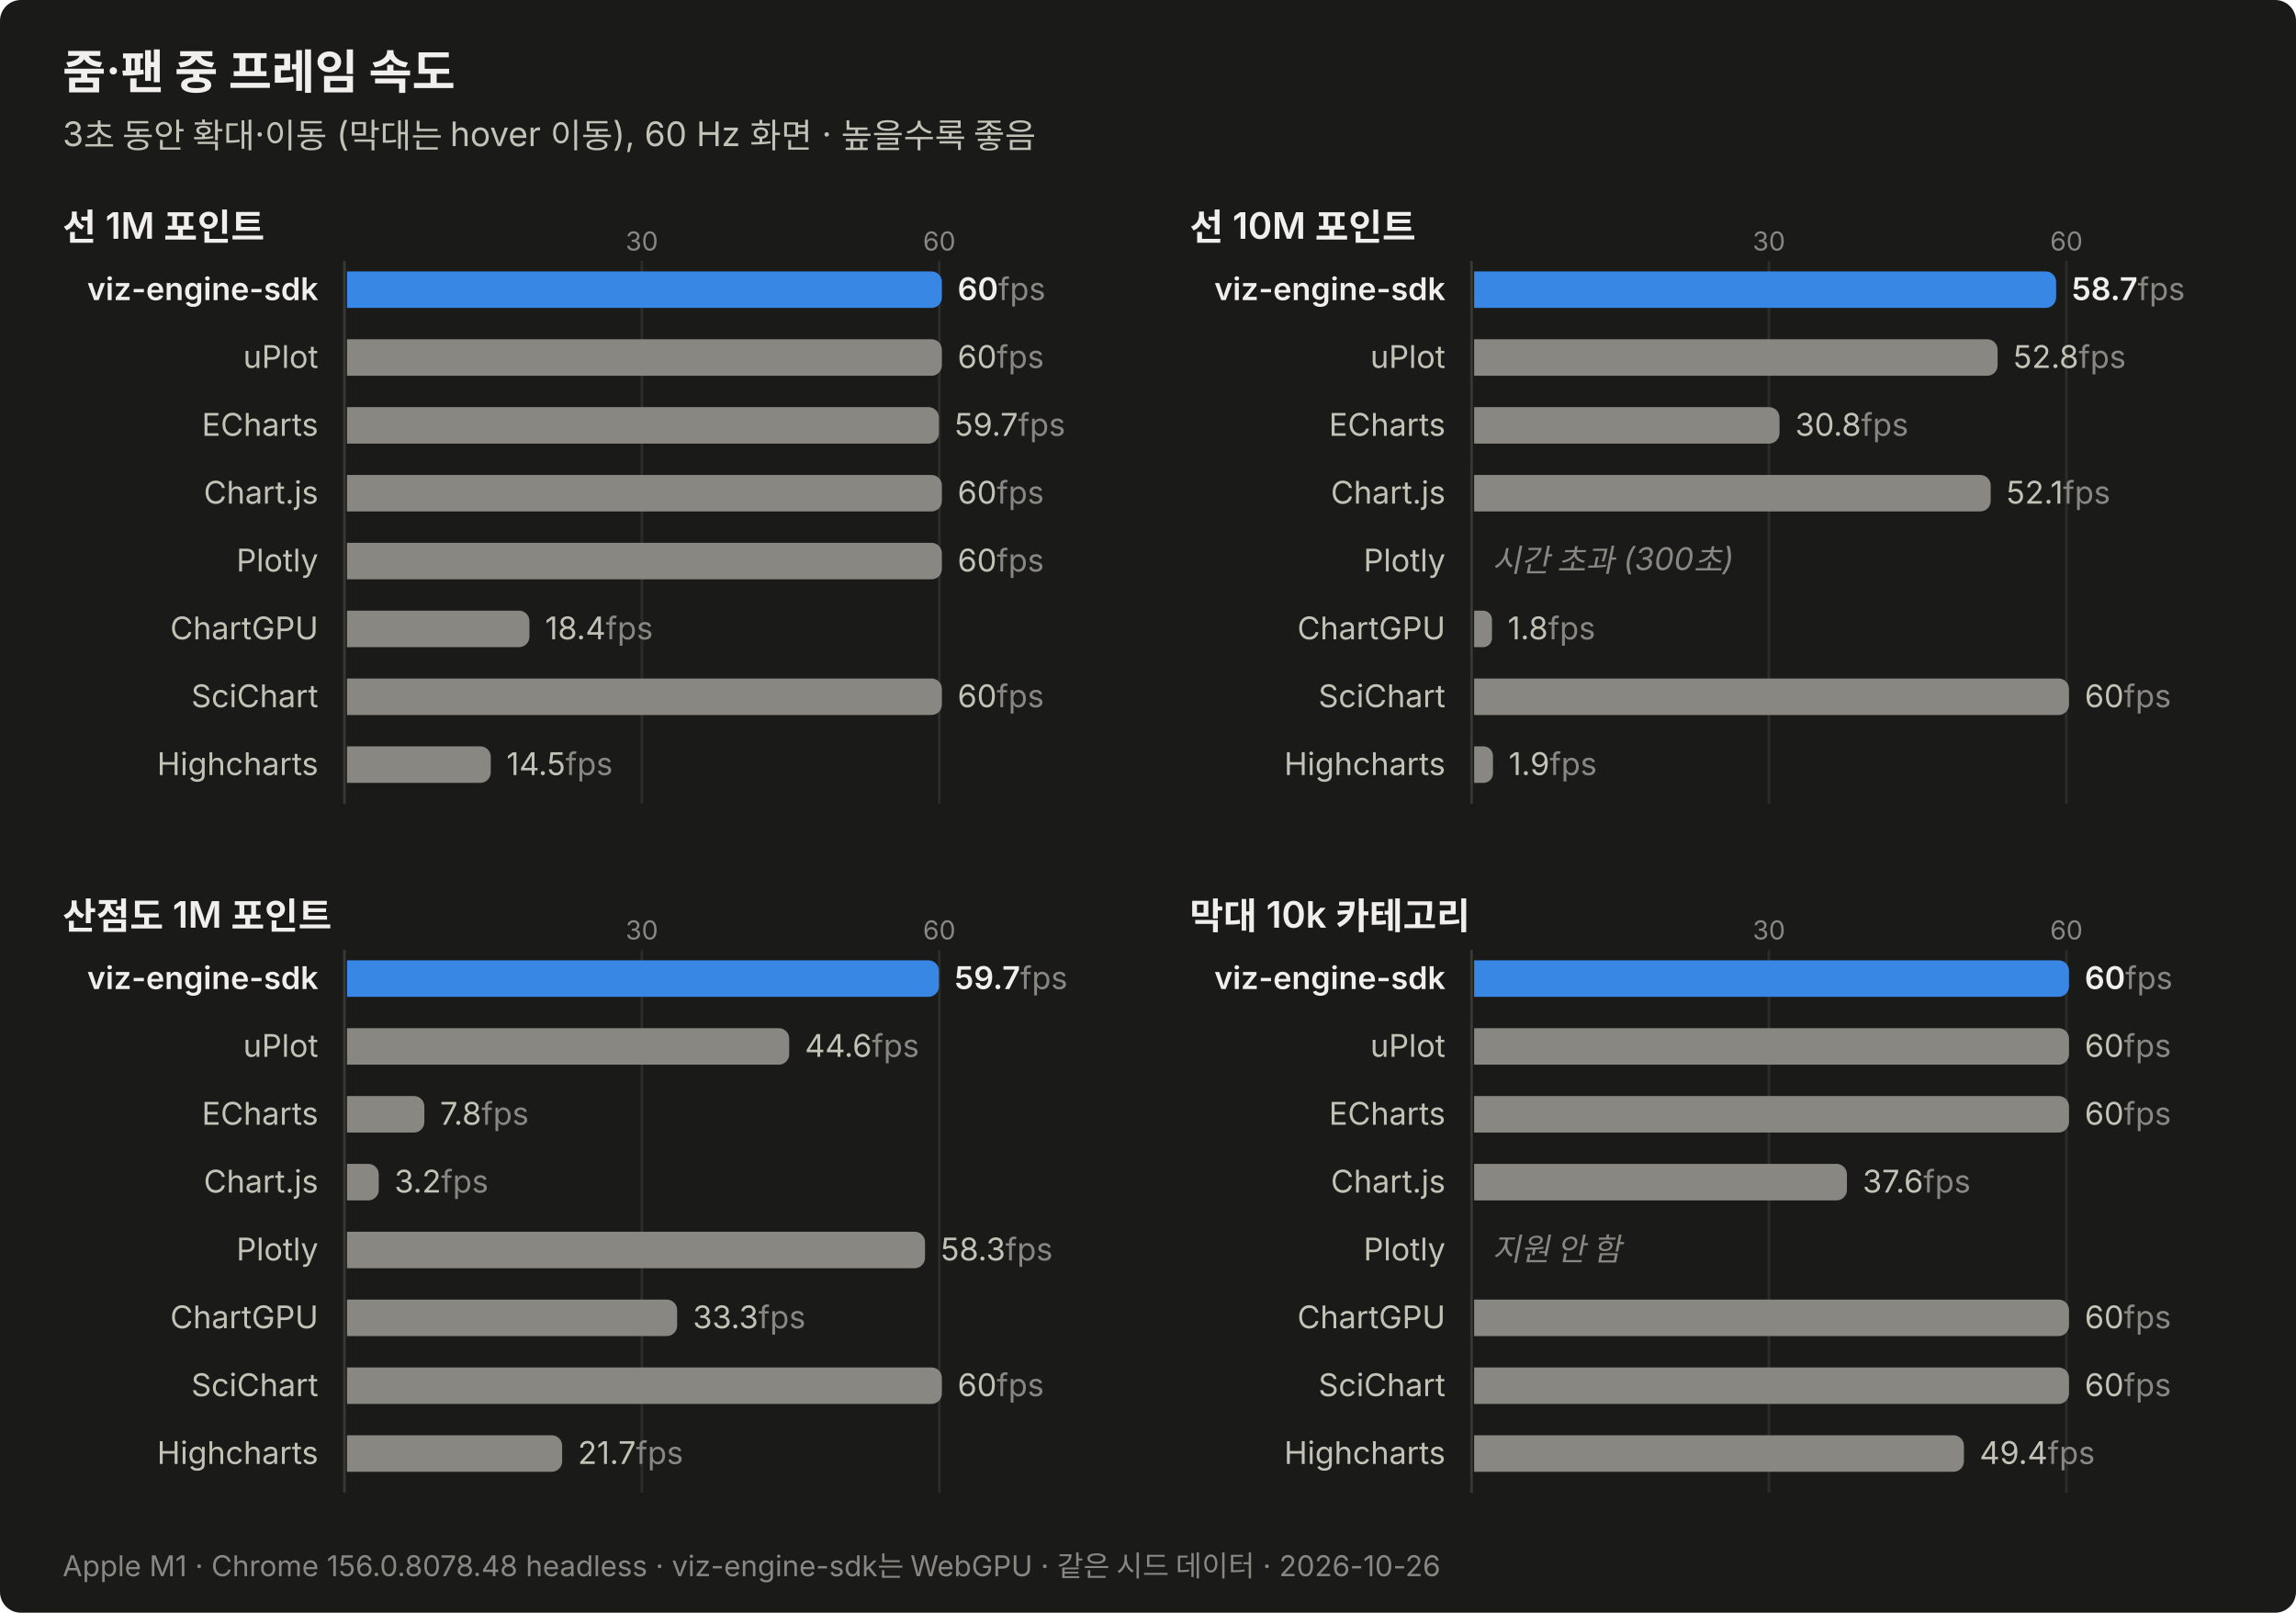
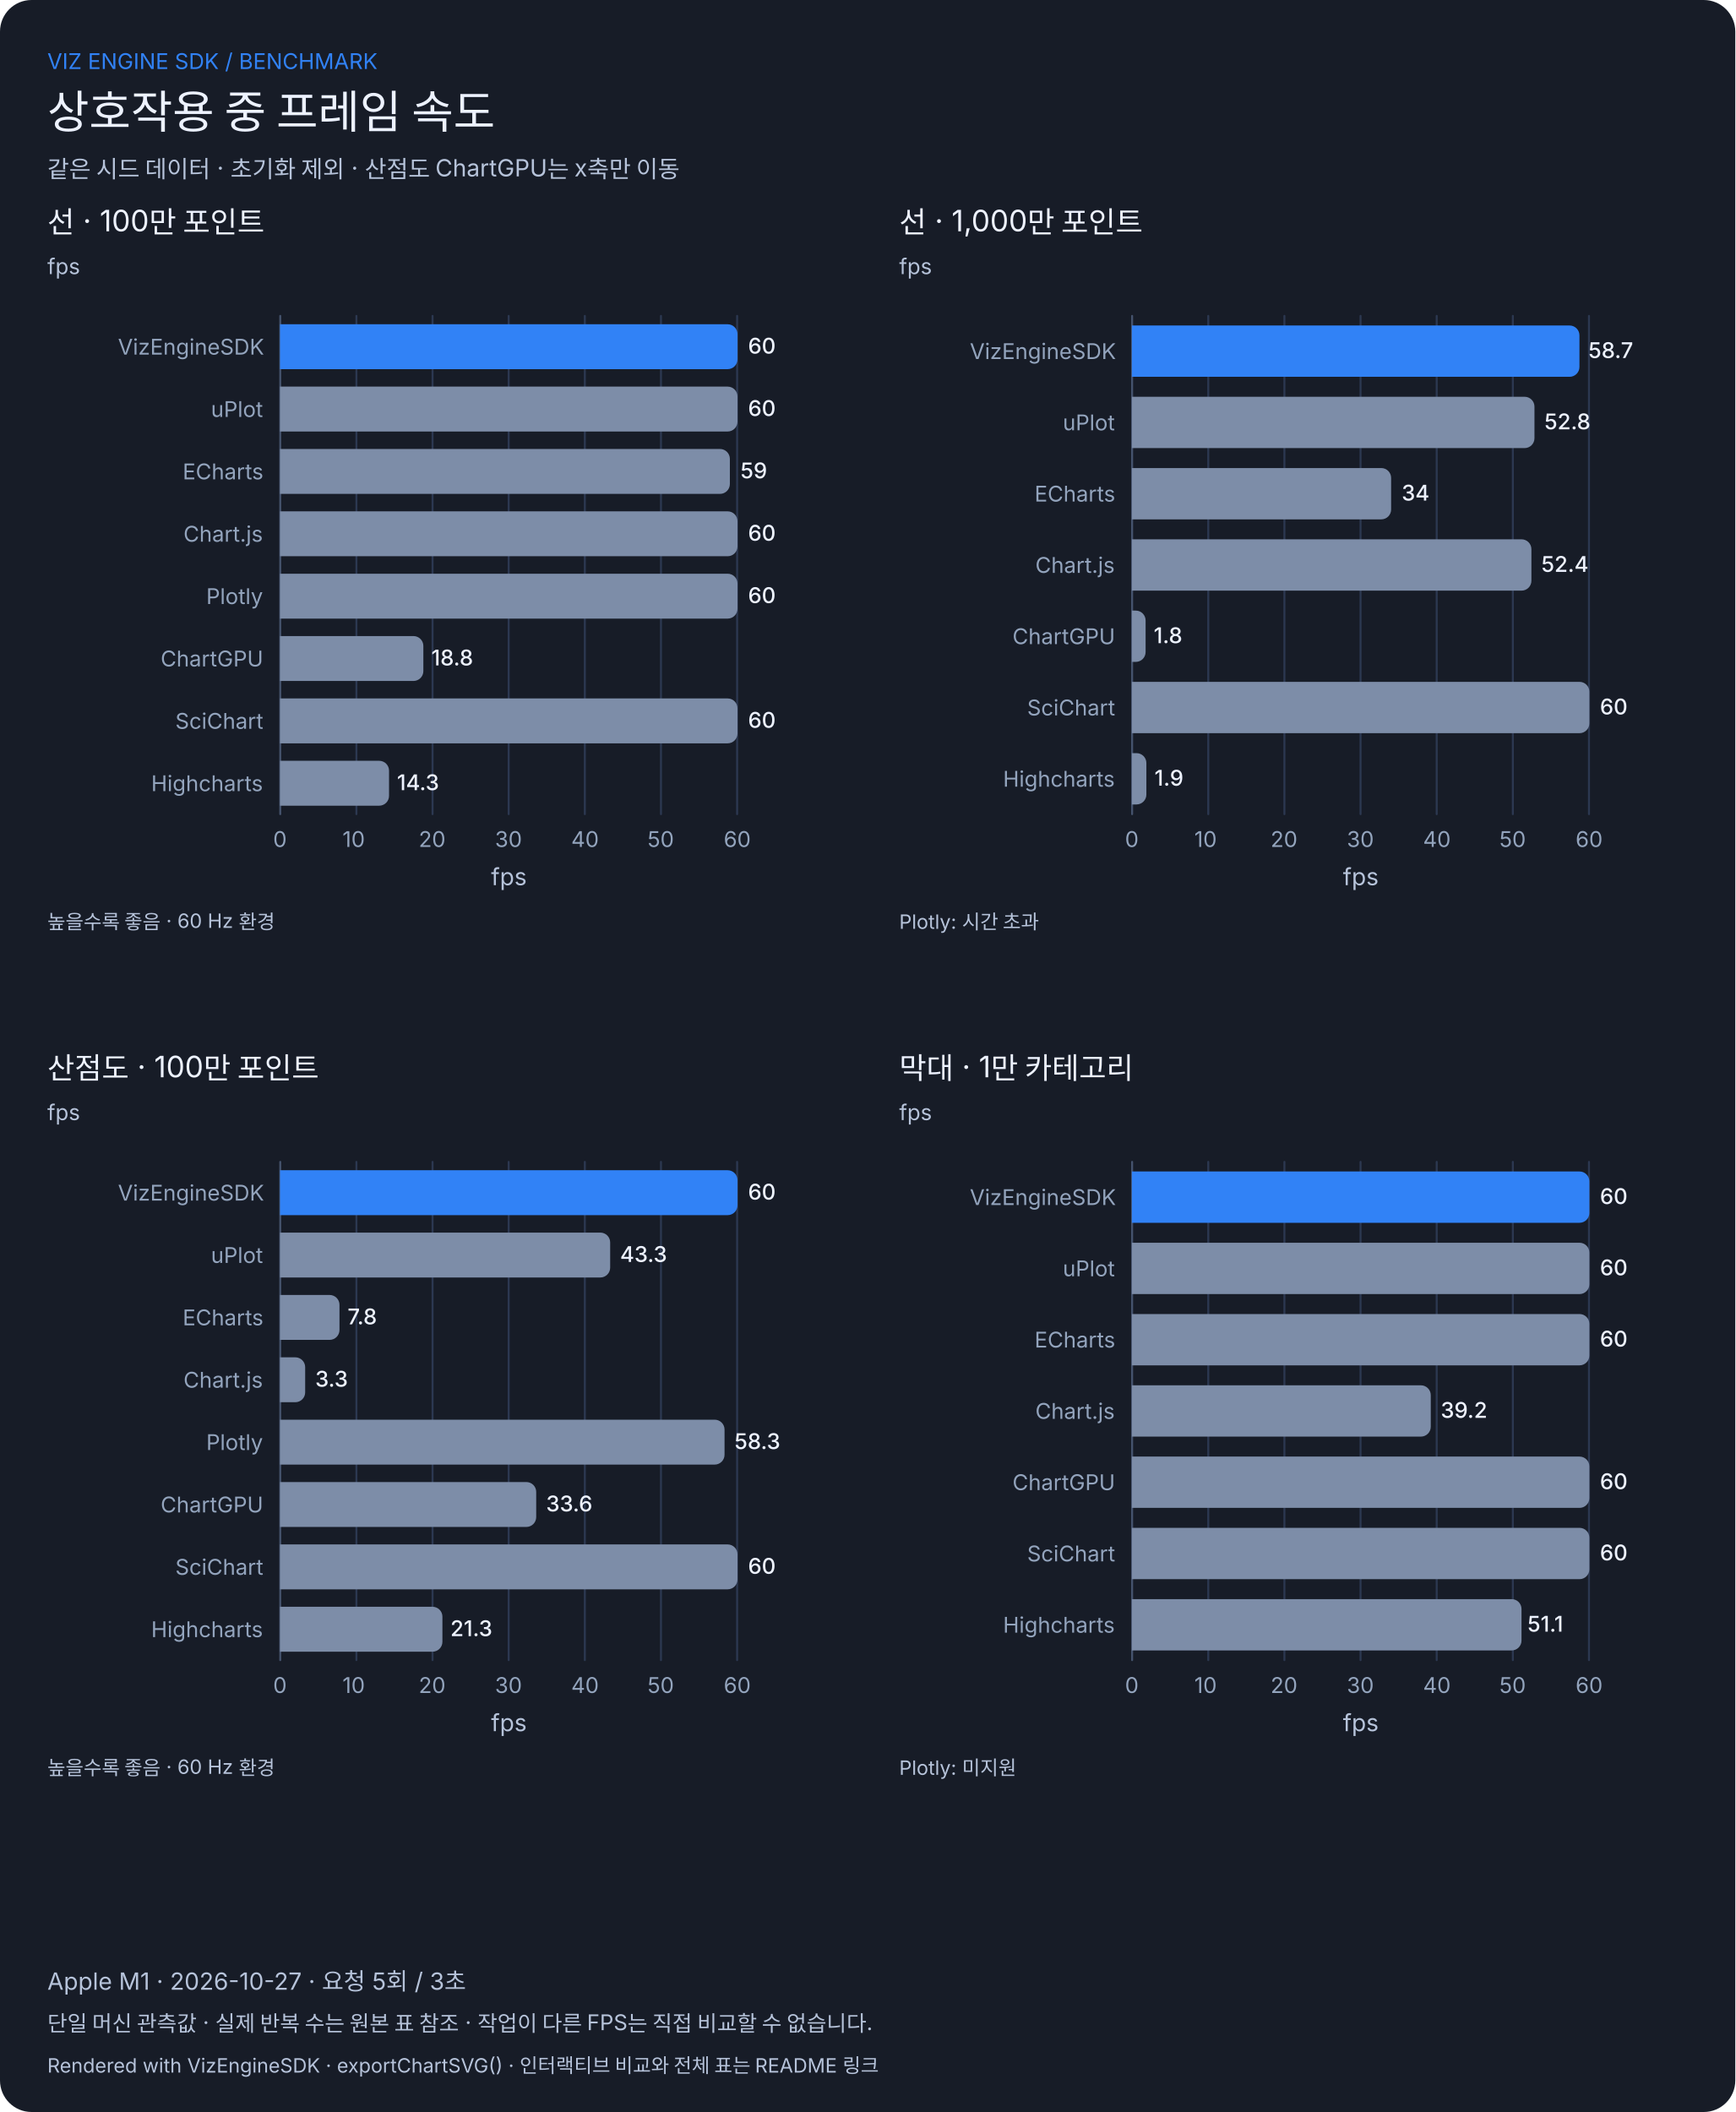
- <svg xmlns="http://www.w3.org/2000/svg" width="880" height="618" viewBox="0 0 880 618" font-family="system-ui, -apple-system, &quot;Segoe UI&quot;, &quot;Apple SD Gothic Neo&quot;, &quot;Malgun Gothic&quot;, sans-serif" role="img" aria-labelledby="t d">
-   <rect width="880" height="618" rx="8" fill="#1a1a19" />
-   <text x="24" y="34" font-size="18" font-weight="600" fill="#f0efec">줌·팬 중 프레임 속도</text>
-   <text x="24" y="56" font-size="13" fill="#c3c2b7">3초 동안 확대·이동 (막대는 hover 이동), 60 Hz 화면 · 높을수록 좋음</text>
-   <text x="24" y="92" font-size="14" font-weight="600" fill="#f0efec">선 1M 포인트</text>
-   <line x1="246" y1="100" x2="246" y2="308" stroke="#2c2c2a" stroke-width="1" />
-   <text x="246" y="96" font-size="10" text-anchor="middle" fill="#898781">30</text>
-   <line x1="360" y1="100" x2="360" y2="308" stroke="#2c2c2a" stroke-width="1" />
-   <text x="360" y="96" font-size="10" text-anchor="middle" fill="#898781">60</text>
-   <line x1="132" y1="100" x2="132" y2="308" stroke="#383835" stroke-width="1" />
-   <text x="122" y="115" font-size="12" text-anchor="end" fill="#f0efec" font-weight="600">viz-engine-sdk</text>
-   <path d="M133 104h224a4 4 0 0 1 4 4v6a4 4 0 0 1 -4 4h-224z" fill="#3987e5" />
-   <text x="367" y="115" font-size="12" fill="#f0efec" font-weight="600" style="font-variant-numeric: tabular-nums">60<tspan fill="#898781" font-weight="400"> fps</tspan>
-   </text>
-   <text x="122" y="141" font-size="12" text-anchor="end" fill="#c3c2b7">uPlot</text>
-   <path d="M133 130h224a4 4 0 0 1 4 4v6a4 4 0 0 1 -4 4h-224z" fill="#898781" />
-   <text x="367" y="141" font-size="12" fill="#c3c2b7" style="font-variant-numeric: tabular-nums">60<tspan fill="#898781" font-weight="400"> fps</tspan>
-   </text>
-   <text x="122" y="167" font-size="12" text-anchor="end" fill="#c3c2b7">ECharts</text>
-   <path d="M133 156h222.86a4 4 0 0 1 4 4v6a4 4 0 0 1 -4 4h-222.86z" fill="#898781" />
-   <text x="365.86" y="167" font-size="12" fill="#c3c2b7" style="font-variant-numeric: tabular-nums">59.7<tspan fill="#898781" font-weight="400"> fps</tspan>
-   </text>
-   <text x="122" y="193" font-size="12" text-anchor="end" fill="#c3c2b7">Chart.js</text>
-   <path d="M133 182h224a4 4 0 0 1 4 4v6a4 4 0 0 1 -4 4h-224z" fill="#898781" />
-   <text x="367" y="193" font-size="12" fill="#c3c2b7" style="font-variant-numeric: tabular-nums">60<tspan fill="#898781" font-weight="400"> fps</tspan>
-   </text>
-   <text x="122" y="219" font-size="12" text-anchor="end" fill="#c3c2b7">Plotly</text>
-   <path d="M133 208h224a4 4 0 0 1 4 4v6a4 4 0 0 1 -4 4h-224z" fill="#898781" />
-   <text x="367" y="219" font-size="12" fill="#c3c2b7" style="font-variant-numeric: tabular-nums">60<tspan fill="#898781" font-weight="400"> fps</tspan>
-   </text>
-   <text x="122" y="245" font-size="12" text-anchor="end" fill="#c3c2b7">ChartGPU</text>
-   <path d="M133 234h65.92a4 4 0 0 1 4 4v6a4 4 0 0 1 -4 4h-65.92z" fill="#898781" />
-   <text x="208.92" y="245" font-size="12" fill="#c3c2b7" style="font-variant-numeric: tabular-nums">18.4<tspan fill="#898781" font-weight="400"> fps</tspan>
-   </text>
-   <text x="122" y="271" font-size="12" text-anchor="end" fill="#c3c2b7">SciChart</text>
-   <path d="M133 260h224a4 4 0 0 1 4 4v6a4 4 0 0 1 -4 4h-224z" fill="#898781" />
-   <text x="367" y="271" font-size="12" fill="#c3c2b7" style="font-variant-numeric: tabular-nums">60<tspan fill="#898781" font-weight="400"> fps</tspan>
-   </text>
-   <text x="122" y="297" font-size="12" text-anchor="end" fill="#c3c2b7">Highcharts</text>
-   <path d="M133 286h51.1a4 4 0 0 1 4 4v6a4 4 0 0 1 -4 4h-51.1z" fill="#898781" />
-   <text x="194.1" y="297" font-size="12" fill="#c3c2b7" style="font-variant-numeric: tabular-nums">14.5<tspan fill="#898781" font-weight="400"> fps</tspan>
-   </text>
-   <text x="456" y="92" font-size="14" font-weight="600" fill="#f0efec">선 10M 포인트</text>
-   <line x1="678" y1="100" x2="678" y2="308" stroke="#2c2c2a" stroke-width="1" />
-   <text x="678" y="96" font-size="10" text-anchor="middle" fill="#898781">30</text>
-   <line x1="792" y1="100" x2="792" y2="308" stroke="#2c2c2a" stroke-width="1" />
-   <text x="792" y="96" font-size="10" text-anchor="middle" fill="#898781">60</text>
-   <line x1="564" y1="100" x2="564" y2="308" stroke="#383835" stroke-width="1" />
-   <text x="554" y="115" font-size="12" text-anchor="end" fill="#f0efec" font-weight="600">viz-engine-sdk</text>
-   <path d="M565 104h219.06a4 4 0 0 1 4 4v6a4 4 0 0 1 -4 4h-219.06z" fill="#3987e5" />
-   <text x="794.06" y="115" font-size="12" fill="#f0efec" font-weight="600" style="font-variant-numeric: tabular-nums">58.7<tspan fill="#898781" font-weight="400"> fps</tspan>
-   </text>
-   <text x="554" y="141" font-size="12" text-anchor="end" fill="#c3c2b7">uPlot</text>
-   <path d="M565 130h196.64a4 4 0 0 1 4 4v6a4 4 0 0 1 -4 4h-196.64z" fill="#898781" />
-   <text x="771.64" y="141" font-size="12" fill="#c3c2b7" style="font-variant-numeric: tabular-nums">52.8<tspan fill="#898781" font-weight="400"> fps</tspan>
-   </text>
-   <text x="554" y="167" font-size="12" text-anchor="end" fill="#c3c2b7">ECharts</text>
-   <path d="M565 156h113.04a4 4 0 0 1 4 4v6a4 4 0 0 1 -4 4h-113.04z" fill="#898781" />
-   <text x="688.04" y="167" font-size="12" fill="#c3c2b7" style="font-variant-numeric: tabular-nums">30.8<tspan fill="#898781" font-weight="400"> fps</tspan>
-   </text>
-   <text x="554" y="193" font-size="12" text-anchor="end" fill="#c3c2b7">Chart.js</text>
-   <path d="M565 182h193.98a4 4 0 0 1 4 4v6a4 4 0 0 1 -4 4h-193.98z" fill="#898781" />
-   <text x="768.98" y="193" font-size="12" fill="#c3c2b7" style="font-variant-numeric: tabular-nums">52.1<tspan fill="#898781" font-weight="400"> fps</tspan>
-   </text>
-   <text x="554" y="219" font-size="12" text-anchor="end" fill="#c3c2b7">Plotly</text>
-   <text x="572" y="219" font-size="12" font-style="italic" fill="#898781">시간 초과 (300초)</text>
-   <text x="554" y="245" font-size="12" text-anchor="end" fill="#c3c2b7">ChartGPU</text>
-   <path d="M565 234h3.42a3.42 3.42 0 0 1 3.42 3.42v7.16a3.42 3.42 0 0 1 -3.42 3.42h-3.42z" fill="#898781" />
-   <text x="577.84" y="245" font-size="12" fill="#c3c2b7" style="font-variant-numeric: tabular-nums">1.8<tspan fill="#898781" font-weight="400"> fps</tspan>
-   </text>
-   <text x="554" y="271" font-size="12" text-anchor="end" fill="#c3c2b7">SciChart</text>
-   <path d="M565 260h224a4 4 0 0 1 4 4v6a4 4 0 0 1 -4 4h-224z" fill="#898781" />
-   <text x="799" y="271" font-size="12" fill="#c3c2b7" style="font-variant-numeric: tabular-nums">60<tspan fill="#898781" font-weight="400"> fps</tspan>
-   </text>
-   <text x="554" y="297" font-size="12" text-anchor="end" fill="#c3c2b7">Highcharts</text>
-   <path d="M565 286h3.61a3.61 3.61 0 0 1 3.61 3.61v6.78a3.61 3.61 0 0 1 -3.61 3.61h-3.61z" fill="#898781" />
-   <text x="578.22" y="297" font-size="12" fill="#c3c2b7" style="font-variant-numeric: tabular-nums">1.9<tspan fill="#898781" font-weight="400"> fps</tspan>
-   </text>
-   <text x="24" y="356" font-size="14" font-weight="600" fill="#f0efec">산점도 1M 포인트</text>
-   <line x1="246" y1="364" x2="246" y2="572" stroke="#2c2c2a" stroke-width="1" />
-   <text x="246" y="360" font-size="10" text-anchor="middle" fill="#898781">30</text>
-   <line x1="360" y1="364" x2="360" y2="572" stroke="#2c2c2a" stroke-width="1" />
-   <text x="360" y="360" font-size="10" text-anchor="middle" fill="#898781">60</text>
-   <line x1="132" y1="364" x2="132" y2="572" stroke="#383835" stroke-width="1" />
-   <text x="122" y="379" font-size="12" text-anchor="end" fill="#f0efec" font-weight="600">viz-engine-sdk</text>
-   <path d="M133 368h222.86a4 4 0 0 1 4 4v6a4 4 0 0 1 -4 4h-222.86z" fill="#3987e5" />
-   <text x="365.86" y="379" font-size="12" fill="#f0efec" font-weight="600" style="font-variant-numeric: tabular-nums">59.7<tspan fill="#898781" font-weight="400"> fps</tspan>
-   </text>
-   <text x="122" y="405" font-size="12" text-anchor="end" fill="#c3c2b7">uPlot</text>
-   <path d="M133 394h165.48a4 4 0 0 1 4 4v6a4 4 0 0 1 -4 4h-165.48z" fill="#898781" />
-   <text x="308.48" y="405" font-size="12" fill="#c3c2b7" style="font-variant-numeric: tabular-nums">44.6<tspan fill="#898781" font-weight="400"> fps</tspan>
-   </text>
-   <text x="122" y="431" font-size="12" text-anchor="end" fill="#c3c2b7">ECharts</text>
-   <path d="M133 420h25.64a4 4 0 0 1 4 4v6a4 4 0 0 1 -4 4h-25.64z" fill="#898781" />
-   <text x="168.64" y="431" font-size="12" fill="#c3c2b7" style="font-variant-numeric: tabular-nums">7.8<tspan fill="#898781" font-weight="400"> fps</tspan>
-   </text>
-   <text x="122" y="457" font-size="12" text-anchor="end" fill="#c3c2b7">Chart.js</text>
-   <path d="M133 446h8.16a4 4 0 0 1 4 4v6a4 4 0 0 1 -4 4h-8.16z" fill="#898781" />
-   <text x="151.16" y="457" font-size="12" fill="#c3c2b7" style="font-variant-numeric: tabular-nums">3.2<tspan fill="#898781" font-weight="400"> fps</tspan>
-   </text>
-   <text x="122" y="483" font-size="12" text-anchor="end" fill="#c3c2b7">Plotly</text>
-   <path d="M133 472h217.54a4 4 0 0 1 4 4v6a4 4 0 0 1 -4 4h-217.54z" fill="#898781" />
-   <text x="360.54" y="483" font-size="12" fill="#c3c2b7" style="font-variant-numeric: tabular-nums">58.3<tspan fill="#898781" font-weight="400"> fps</tspan>
-   </text>
-   <text x="122" y="509" font-size="12" text-anchor="end" fill="#c3c2b7">ChartGPU</text>
-   <path d="M133 498h122.54a4 4 0 0 1 4 4v6a4 4 0 0 1 -4 4h-122.54z" fill="#898781" />
-   <text x="265.54" y="509" font-size="12" fill="#c3c2b7" style="font-variant-numeric: tabular-nums">33.3<tspan fill="#898781" font-weight="400"> fps</tspan>
-   </text>
-   <text x="122" y="535" font-size="12" text-anchor="end" fill="#c3c2b7">SciChart</text>
-   <path d="M133 524h224a4 4 0 0 1 4 4v6a4 4 0 0 1 -4 4h-224z" fill="#898781" />
-   <text x="367" y="535" font-size="12" fill="#c3c2b7" style="font-variant-numeric: tabular-nums">60<tspan fill="#898781" font-weight="400"> fps</tspan>
-   </text>
-   <text x="122" y="561" font-size="12" text-anchor="end" fill="#c3c2b7">Highcharts</text>
-   <path d="M133 550h78.46a4 4 0 0 1 4 4v6a4 4 0 0 1 -4 4h-78.46z" fill="#898781" />
-   <text x="221.46" y="561" font-size="12" fill="#c3c2b7" style="font-variant-numeric: tabular-nums">21.7<tspan fill="#898781" font-weight="400"> fps</tspan>
-   </text>
-   <text x="456" y="356" font-size="14" font-weight="600" fill="#f0efec">막대 10k 카테고리</text>
-   <line x1="678" y1="364" x2="678" y2="572" stroke="#2c2c2a" stroke-width="1" />
-   <text x="678" y="360" font-size="10" text-anchor="middle" fill="#898781">30</text>
-   <line x1="792" y1="364" x2="792" y2="572" stroke="#2c2c2a" stroke-width="1" />
-   <text x="792" y="360" font-size="10" text-anchor="middle" fill="#898781">60</text>
-   <line x1="564" y1="364" x2="564" y2="572" stroke="#383835" stroke-width="1" />
-   <text x="554" y="379" font-size="12" text-anchor="end" fill="#f0efec" font-weight="600">viz-engine-sdk</text>
-   <path d="M565 368h224a4 4 0 0 1 4 4v6a4 4 0 0 1 -4 4h-224z" fill="#3987e5" />
-   <text x="799" y="379" font-size="12" fill="#f0efec" font-weight="600" style="font-variant-numeric: tabular-nums">60<tspan fill="#898781" font-weight="400"> fps</tspan>
-   </text>
-   <text x="554" y="405" font-size="12" text-anchor="end" fill="#c3c2b7">uPlot</text>
-   <path d="M565 394h224a4 4 0 0 1 4 4v6a4 4 0 0 1 -4 4h-224z" fill="#898781" />
-   <text x="799" y="405" font-size="12" fill="#c3c2b7" style="font-variant-numeric: tabular-nums">60<tspan fill="#898781" font-weight="400"> fps</tspan>
-   </text>
-   <text x="554" y="431" font-size="12" text-anchor="end" fill="#c3c2b7">ECharts</text>
-   <path d="M565 420h224a4 4 0 0 1 4 4v6a4 4 0 0 1 -4 4h-224z" fill="#898781" />
-   <text x="799" y="431" font-size="12" fill="#c3c2b7" style="font-variant-numeric: tabular-nums">60<tspan fill="#898781" font-weight="400"> fps</tspan>
-   </text>
-   <text x="554" y="457" font-size="12" text-anchor="end" fill="#c3c2b7">Chart.js</text>
-   <path d="M565 446h138.88a4 4 0 0 1 4 4v6a4 4 0 0 1 -4 4h-138.88z" fill="#898781" />
-   <text x="713.88" y="457" font-size="12" fill="#c3c2b7" style="font-variant-numeric: tabular-nums">37.6<tspan fill="#898781" font-weight="400"> fps</tspan>
-   </text>
-   <text x="554" y="483" font-size="12" text-anchor="end" fill="#c3c2b7">Plotly</text>
-   <text x="572" y="483" font-size="12" font-style="italic" fill="#898781">지원 안 함</text>
-   <text x="554" y="509" font-size="12" text-anchor="end" fill="#c3c2b7">ChartGPU</text>
-   <path d="M565 498h224a4 4 0 0 1 4 4v6a4 4 0 0 1 -4 4h-224z" fill="#898781" />
-   <text x="799" y="509" font-size="12" fill="#c3c2b7" style="font-variant-numeric: tabular-nums">60<tspan fill="#898781" font-weight="400"> fps</tspan>
-   </text>
-   <text x="554" y="535" font-size="12" text-anchor="end" fill="#c3c2b7">SciChart</text>
-   <path d="M565 524h224a4 4 0 0 1 4 4v6a4 4 0 0 1 -4 4h-224z" fill="#898781" />
-   <text x="799" y="535" font-size="12" fill="#c3c2b7" style="font-variant-numeric: tabular-nums">60<tspan fill="#898781" font-weight="400"> fps</tspan>
-   </text>
-   <text x="554" y="561" font-size="12" text-anchor="end" fill="#c3c2b7">Highcharts</text>
-   <path d="M565 550h183.72a4 4 0 0 1 4 4v6a4 4 0 0 1 -4 4h-183.72z" fill="#898781" />
-   <text x="758.72" y="561" font-size="12" fill="#c3c2b7" style="font-variant-numeric: tabular-nums">49.4<tspan fill="#898781" font-weight="400"> fps</tspan>
-   </text>
-   <text x="24" y="604" font-size="11" fill="#898781">Apple M1 · Chrome 156.0.8078.48 headless · viz-engine-sdk는 WebGPU · 같은 시드 데이터 · 2026-10-26</text>
+ <svg xmlns="http://www.w3.org/2000/svg" width="880" height="1071" viewBox="0 0 880 1071" role="img" aria-labelledby="report-title report-desc">
+   <rect width="100%" height="100%" rx="16" fill="#171c27" />
+   <text x="24" y="35" font-family="system-ui, -apple-system, sans-serif" font-size="11" fill="#3182f6">VIZ ENGINE SDK / BENCHMARK</text>
+   <text x="24" y="65" font-family="system-ui, -apple-system, sans-serif" font-size="23" fill="#edf2ff">상호작용 중 프레임 속도</text>
+   <text x="24" y="90" font-family="system-ui, -apple-system, sans-serif" font-size="12" fill="#b6c3da">같은 시드 데이터 · 초기화 제외 · 산점도 ChartGPU는 x축만 이동</text>
+   <text x="24" y="118" font-family="system-ui, -apple-system, sans-serif" font-size="15" fill="#edf2ff">선 · 100만 포인트</text>
+   <text x="24" y="139" font-family="system-ui, -apple-system, sans-serif" font-size="11" fill="#b6c3da">fps</text>
+   <svg x="24" y="148" width="416" height="305" viewBox="0 0 416 305">
+     <rect data-layer="background" x="0" y="0" width="416" height="305" fill="rgba(23, 28, 39, 1)" />
+     <g data-layer="grid">
+       <path d="M156.74 12.19L156.74 264.85" fill="none" stroke="rgb(44,56,81)" stroke-width="1" stroke-linecap="round" stroke-linejoin="round" />
+       <path d="M195.35 12.19L195.35 264.85" fill="none" stroke="rgb(44,56,81)" stroke-width="1" stroke-linecap="round" stroke-linejoin="round" />
+       <path d="M233.96 12.19L233.96 264.85" fill="none" stroke="rgb(44,56,81)" stroke-width="1" stroke-linecap="round" stroke-linejoin="round" />
+       <path d="M272.58 12.19L272.58 264.85" fill="none" stroke="rgb(44,56,81)" stroke-width="1" stroke-linecap="round" stroke-linejoin="round" />
+       <path d="M311.19 12.19L311.19 264.85" fill="none" stroke="rgb(44,56,81)" stroke-width="1" stroke-linecap="round" stroke-linejoin="round" />
+       <path d="M349.81 12.19L349.81 264.85" fill="none" stroke="rgb(44,56,81)" stroke-width="1" stroke-linecap="round" stroke-linejoin="round" />
+       <path d="M118.12 12.19L118.12 264.85" fill="none" stroke="rgb(69,83,109)" stroke-width="1" stroke-linecap="round" stroke-linejoin="round" />
+     </g>
+     <g data-layer="plot">
+       <g data-layer="bars">
+         <path d="M118 16.43L118 39.2L345 39.2C347.76 39.2 350 36.96 350 34.2L350 21.43C350 18.67 347.76 16.43 345 16.43Z" fill="rgb(49,130,246)" />
+         <path d="M118 48.05L118 70.82L345 70.82C347.76 70.82 350 68.58 350 65.82L350 53.05C350 50.29 347.76 48.05 345 48.05Z" fill="rgb(125,141,168)" />
+         <path d="M118 79.68L118 102.45L341.13 102.45C343.89 102.45 346.13 100.21 346.13 97.45L346.13 84.68C346.13 81.92 343.89 79.68 341.13 79.68Z" fill="rgb(125,141,168)" />
+         <path d="M118 111.3L118 134.07L345 134.07C347.76 134.07 350 131.83 350 129.07L350 116.3C350 113.54 347.76 111.3 345 111.3Z" fill="rgb(125,141,168)" />
+         <path d="M118 142.93L118 165.7L345 165.7C347.76 165.7 350 163.46 350 160.7L350 147.93C350 145.17 347.76 142.93 345 142.93Z" fill="rgb(125,141,168)" />
+         <path d="M118 174.55L118 197.32L185.69 197.32C188.45 197.32 190.69 195.08 190.69 192.32L190.69 179.55C190.69 176.79 188.45 174.55 185.69 174.55Z" fill="rgb(125,141,168)" />
+         <path d="M118 206.18L118 228.95L345 228.95C347.76 228.95 350 226.71 350 223.95L350 211.18C350 208.42 347.76 206.18 345 206.18Z" fill="rgb(125,141,168)" />
+         <path d="M118 237.8L118 260.57L168.29 260.57C171.05 260.57 173.29 258.33 173.29 255.57L173.29 242.8C173.29 240.04 171.05 237.8 168.29 237.8Z" fill="rgb(125,141,168)" />
+       </g>
+     </g>
+     <g data-layer="overlay">
+       <text x="225.02" y="296.5" dominant-baseline="central" text-anchor="start" font-family="system-ui, -apple-system, sans-serif" font-size="12px" fill="rgb(182, 195, 218)">fps</text>
+       <text x="355.35" y="27.31" dominant-baseline="central" text-anchor="start" font-family="system-ui, -apple-system, sans-serif" font-size="11px" font-weight="500" fill="rgb(237, 242, 255)">60</text>
+       <text x="355.35" y="58.94" dominant-baseline="central" text-anchor="start" font-family="system-ui, -apple-system, sans-serif" font-size="11px" font-weight="500" fill="rgb(237, 242, 255)">60</text>
+       <text x="351.48" y="90.56" dominant-baseline="central" text-anchor="start" font-family="system-ui, -apple-system, sans-serif" font-size="11px" font-weight="500" fill="rgb(237, 242, 255)">59</text>
+       <text x="355.35" y="122.19" dominant-baseline="central" text-anchor="start" font-family="system-ui, -apple-system, sans-serif" font-size="11px" font-weight="500" fill="rgb(237, 242, 255)">60</text>
+       <text x="355.35" y="153.81" dominant-baseline="central" text-anchor="start" font-family="system-ui, -apple-system, sans-serif" font-size="11px" font-weight="500" fill="rgb(237, 242, 255)">60</text>
+       <text x="194.71" y="185.44" dominant-baseline="central" text-anchor="start" font-family="system-ui, -apple-system, sans-serif" font-size="11px" font-weight="500" fill="rgb(237, 242, 255)">18.8</text>
+       <text x="355.35" y="217.06" dominant-baseline="central" text-anchor="start" font-family="system-ui, -apple-system, sans-serif" font-size="11px" font-weight="500" fill="rgb(237, 242, 255)">60</text>
+       <text x="177.3" y="248.69" dominant-baseline="central" text-anchor="start" font-family="system-ui, -apple-system, sans-serif" font-size="11px" font-weight="500" fill="rgb(237, 242, 255)">14.3</text>
+       <text x="114.5" y="277.5" dominant-baseline="central" text-anchor="start" font-family="system-ui, -apple-system, sans-serif" font-size="11px" fill="rgb(147, 164, 189)">0</text>
+       <text x="149.66" y="277.5" dominant-baseline="central" text-anchor="start" font-family="system-ui, -apple-system, sans-serif" font-size="11px" fill="rgb(147, 164, 189)">10</text>
+       <text x="188.33" y="277.5" dominant-baseline="central" text-anchor="start" font-family="system-ui, -apple-system, sans-serif" font-size="11px" fill="rgb(147, 164, 189)">20</text>
+       <text x="227" y="277.5" dominant-baseline="central" text-anchor="start" font-family="system-ui, -apple-system, sans-serif" font-size="11px" fill="rgb(147, 164, 189)">30</text>
+       <text x="265.66" y="277.5" dominant-baseline="central" text-anchor="start" font-family="system-ui, -apple-system, sans-serif" font-size="11px" fill="rgb(147, 164, 189)">40</text>
+       <text x="304.33" y="277.5" dominant-baseline="central" text-anchor="start" font-family="system-ui, -apple-system, sans-serif" font-size="11px" fill="rgb(147, 164, 189)">50</text>
+       <text x="343" y="277.5" dominant-baseline="central" text-anchor="start" font-family="system-ui, -apple-system, sans-serif" font-size="11px" fill="rgb(147, 164, 189)">60</text>
+       <text x="35.81" y="27.81" dominant-baseline="central" text-anchor="start" font-family="system-ui, -apple-system, sans-serif" font-size="11px" fill="rgb(147, 164, 189)">VizEngineSDK</text>
+       <text x="82.98" y="59.44" dominant-baseline="central" text-anchor="start" font-family="system-ui, -apple-system, sans-serif" font-size="11px" fill="rgb(147, 164, 189)">uPlot</text>
+       <text x="68.63" y="91.06" dominant-baseline="central" text-anchor="start" font-family="system-ui, -apple-system, sans-serif" font-size="11px" fill="rgb(147, 164, 189)">ECharts</text>
+       <text x="69.03" y="122.69" dominant-baseline="central" text-anchor="start" font-family="system-ui, -apple-system, sans-serif" font-size="11px" fill="rgb(147, 164, 189)">Chart.js</text>
+       <text x="80.58" y="154.31" dominant-baseline="central" text-anchor="start" font-family="system-ui, -apple-system, sans-serif" font-size="11px" fill="rgb(147, 164, 189)">Plotly</text>
+       <text x="57.45" y="185.94" dominant-baseline="central" text-anchor="start" font-family="system-ui, -apple-system, sans-serif" font-size="11px" fill="rgb(147, 164, 189)">ChartGPU</text>
+       <text x="64.89" y="217.56" dominant-baseline="central" text-anchor="start" font-family="system-ui, -apple-system, sans-serif" font-size="11px" fill="rgb(147, 164, 189)">SciChart</text>
+       <text x="52.66" y="249.19" dominant-baseline="central" text-anchor="start" font-family="system-ui, -apple-system, sans-serif" font-size="11px" fill="rgb(147, 164, 189)">Highcharts</text>
+     </g>
+   </svg>
+   <text x="24" y="471" font-family="system-ui, -apple-system, sans-serif" font-size="10" fill="#b6c3da">높을수록 좋음 · 60 Hz 환경</text>
+   <text x="456" y="118" font-family="system-ui, -apple-system, sans-serif" font-size="15" fill="#edf2ff">선 · 1,000만 포인트</text>
+   <text x="456" y="139" font-family="system-ui, -apple-system, sans-serif" font-size="11" fill="#b6c3da">fps</text>
+   <svg x="456" y="148" width="416" height="305" viewBox="0 0 416 305">
+     <rect data-layer="background" x="0" y="0" width="416" height="305" fill="rgba(23, 28, 39, 1)" />
+     <g data-layer="grid">
+       <path d="M156.74 12.19L156.74 264.85" fill="none" stroke="rgb(44,56,81)" stroke-width="1" stroke-linecap="round" stroke-linejoin="round" />
+       <path d="M195.35 12.19L195.35 264.85" fill="none" stroke="rgb(44,56,81)" stroke-width="1" stroke-linecap="round" stroke-linejoin="round" />
+       <path d="M233.96 12.19L233.96 264.85" fill="none" stroke="rgb(44,56,81)" stroke-width="1" stroke-linecap="round" stroke-linejoin="round" />
+       <path d="M272.58 12.19L272.58 264.85" fill="none" stroke="rgb(44,56,81)" stroke-width="1" stroke-linecap="round" stroke-linejoin="round" />
+       <path d="M311.19 12.19L311.19 264.85" fill="none" stroke="rgb(44,56,81)" stroke-width="1" stroke-linecap="round" stroke-linejoin="round" />
+       <path d="M349.81 12.19L349.81 264.85" fill="none" stroke="rgb(44,56,81)" stroke-width="1" stroke-linecap="round" stroke-linejoin="round" />
+       <path d="M118.12 12.19L118.12 264.85" fill="none" stroke="rgb(69,83,109)" stroke-width="1" stroke-linecap="round" stroke-linejoin="round" />
+     </g>
+     <g data-layer="plot">
+       <g data-layer="bars">
+         <path d="M118 17.06L118 43.08L339.97 43.08C342.73 43.08 344.97 40.84 344.97 38.08L344.97 22.06C344.97 19.3 342.73 17.06 339.97 17.06Z" fill="rgb(49,130,246)" />
+         <path d="M118 53.2L118 79.23L317.16 79.23C319.92 79.23 322.16 76.99 322.16 74.23L322.16 58.2C322.16 55.44 319.92 53.2 317.16 53.2Z" fill="rgb(125,141,168)" />
+         <path d="M118 89.35L118 115.37L244.47 115.37C247.23 115.37 249.47 113.13 249.47 110.37L249.47 94.35C249.47 91.58 247.23 89.35 244.47 89.35Z" fill="rgb(125,141,168)" />
+         <path d="M118 125.49L118 151.51L315.61 151.51C318.37 151.51 320.61 149.27 320.61 146.51L320.61 130.49C320.61 127.73 318.37 125.49 315.61 125.49Z" fill="rgb(125,141,168)" />
+         <path d="M118 161.63L118 187.65L119.96 187.65C122.72 187.65 124.96 185.42 124.96 182.65L124.96 166.63C124.96 163.87 122.72 161.63 119.96 161.63Z" fill="rgb(125,141,168)" />
+         <path d="M118 197.77L118 223.8L345 223.8C347.76 223.8 350 221.56 350 218.8L350 202.77C350 200.01 347.76 197.77 345 197.77Z" fill="rgb(125,141,168)" />
+         <path d="M118 233.92L118 259.94L120.35 259.94C123.11 259.94 125.35 257.7 125.35 254.94L125.35 238.92C125.35 236.16 123.11 233.92 120.35 233.92Z" fill="rgb(125,141,168)" />
+       </g>
+     </g>
+     <g data-layer="overlay">
+       <text x="225.02" y="296.5" dominant-baseline="central" text-anchor="start" font-family="system-ui, -apple-system, sans-serif" font-size="12px" fill="rgb(182, 195, 218)">fps</text>
+       <text x="349.49" y="29.56" dominant-baseline="central" text-anchor="start" font-family="system-ui, -apple-system, sans-serif" font-size="11px" font-weight="500" fill="rgb(237, 242, 255)">58.7</text>
+       <text x="327.18" y="65.7" dominant-baseline="central" text-anchor="start" font-family="system-ui, -apple-system, sans-serif" font-size="11px" font-weight="500" fill="rgb(237, 242, 255)">52.8</text>
+       <text x="254.8" y="101.84" dominant-baseline="central" text-anchor="start" font-family="system-ui, -apple-system, sans-serif" font-size="11px" font-weight="500" fill="rgb(237, 242, 255)">34</text>
+       <text x="325.63" y="138" dominant-baseline="central" text-anchor="start" font-family="system-ui, -apple-system, sans-serif" font-size="11px" font-weight="500" fill="rgb(237, 242, 255)">52.4</text>
+       <text x="129.05" y="174.14" dominant-baseline="central" text-anchor="start" font-family="system-ui, -apple-system, sans-serif" font-size="11px" font-weight="500" fill="rgb(237, 242, 255)">1.8</text>
+       <text x="355.35" y="210.28" dominant-baseline="central" text-anchor="start" font-family="system-ui, -apple-system, sans-serif" font-size="11px" font-weight="500" fill="rgb(237, 242, 255)">60</text>
+       <text x="129.44" y="246.42" dominant-baseline="central" text-anchor="start" font-family="system-ui, -apple-system, sans-serif" font-size="11px" font-weight="500" fill="rgb(237, 242, 255)">1.9</text>
+       <text x="114.5" y="277.5" dominant-baseline="central" text-anchor="start" font-family="system-ui, -apple-system, sans-serif" font-size="11px" fill="rgb(147, 164, 189)">0</text>
+       <text x="149.66" y="277.5" dominant-baseline="central" text-anchor="start" font-family="system-ui, -apple-system, sans-serif" font-size="11px" fill="rgb(147, 164, 189)">10</text>
+       <text x="188.33" y="277.5" dominant-baseline="central" text-anchor="start" font-family="system-ui, -apple-system, sans-serif" font-size="11px" fill="rgb(147, 164, 189)">20</text>
+       <text x="227" y="277.5" dominant-baseline="central" text-anchor="start" font-family="system-ui, -apple-system, sans-serif" font-size="11px" fill="rgb(147, 164, 189)">30</text>
+       <text x="265.66" y="277.5" dominant-baseline="central" text-anchor="start" font-family="system-ui, -apple-system, sans-serif" font-size="11px" fill="rgb(147, 164, 189)">40</text>
+       <text x="304.33" y="277.5" dominant-baseline="central" text-anchor="start" font-family="system-ui, -apple-system, sans-serif" font-size="11px" fill="rgb(147, 164, 189)">50</text>
+       <text x="343" y="277.5" dominant-baseline="central" text-anchor="start" font-family="system-ui, -apple-system, sans-serif" font-size="11px" fill="rgb(147, 164, 189)">60</text>
+       <text x="35.81" y="30.06" dominant-baseline="central" text-anchor="start" font-family="system-ui, -apple-system, sans-serif" font-size="11px" fill="rgb(147, 164, 189)">VizEngineSDK</text>
+       <text x="82.98" y="66.2" dominant-baseline="central" text-anchor="start" font-family="system-ui, -apple-system, sans-serif" font-size="11px" fill="rgb(147, 164, 189)">uPlot</text>
+       <text x="68.63" y="102.34" dominant-baseline="central" text-anchor="start" font-family="system-ui, -apple-system, sans-serif" font-size="11px" fill="rgb(147, 164, 189)">ECharts</text>
+       <text x="69.03" y="138.5" dominant-baseline="central" text-anchor="start" font-family="system-ui, -apple-system, sans-serif" font-size="11px" fill="rgb(147, 164, 189)">Chart.js</text>
+       <text x="57.45" y="174.64" dominant-baseline="central" text-anchor="start" font-family="system-ui, -apple-system, sans-serif" font-size="11px" fill="rgb(147, 164, 189)">ChartGPU</text>
+       <text x="64.89" y="210.78" dominant-baseline="central" text-anchor="start" font-family="system-ui, -apple-system, sans-serif" font-size="11px" fill="rgb(147, 164, 189)">SciChart</text>
+       <text x="52.66" y="246.92" dominant-baseline="central" text-anchor="start" font-family="system-ui, -apple-system, sans-serif" font-size="11px" fill="rgb(147, 164, 189)">Highcharts</text>
+     </g>
+   </svg>
+   <text x="456" y="471" font-family="system-ui, -apple-system, sans-serif" font-size="10" fill="#b6c3da">Plotly: 시간 초과</text>
+   <text x="24" y="547" font-family="system-ui, -apple-system, sans-serif" font-size="15" fill="#edf2ff">산점도 · 100만 포인트</text>
+   <text x="24" y="568" font-family="system-ui, -apple-system, sans-serif" font-size="11" fill="#b6c3da">fps</text>
+   <svg x="24" y="577" width="416" height="305" viewBox="0 0 416 305">
+     <rect data-layer="background" x="0" y="0" width="416" height="305" fill="rgba(23, 28, 39, 1)" />
+     <g data-layer="grid">
+       <path d="M156.74 12.19L156.74 264.85" fill="none" stroke="rgb(44,56,81)" stroke-width="1" stroke-linecap="round" stroke-linejoin="round" />
+       <path d="M195.35 12.19L195.35 264.85" fill="none" stroke="rgb(44,56,81)" stroke-width="1" stroke-linecap="round" stroke-linejoin="round" />
+       <path d="M233.96 12.19L233.96 264.85" fill="none" stroke="rgb(44,56,81)" stroke-width="1" stroke-linecap="round" stroke-linejoin="round" />
+       <path d="M272.58 12.19L272.58 264.85" fill="none" stroke="rgb(44,56,81)" stroke-width="1" stroke-linecap="round" stroke-linejoin="round" />
+       <path d="M311.19 12.19L311.19 264.85" fill="none" stroke="rgb(44,56,81)" stroke-width="1" stroke-linecap="round" stroke-linejoin="round" />
+       <path d="M349.81 12.19L349.81 264.85" fill="none" stroke="rgb(44,56,81)" stroke-width="1" stroke-linecap="round" stroke-linejoin="round" />
+       <path d="M118.12 12.19L118.12 264.85" fill="none" stroke="rgb(69,83,109)" stroke-width="1" stroke-linecap="round" stroke-linejoin="round" />
+     </g>
+     <g data-layer="plot">
+       <g data-layer="bars">
+         <path d="M118 16.43L118 39.2L345 39.2C347.76 39.2 350 36.96 350 34.2L350 21.43C350 18.67 347.76 16.43 345 16.43Z" fill="rgb(49,130,246)" />
+         <path d="M118 48.05L118 70.82L280.43 70.82C283.19 70.82 285.43 68.58 285.43 65.82L285.43 53.05C285.43 50.29 283.19 48.05 280.43 48.05Z" fill="rgb(125,141,168)" />
+         <path d="M118 79.68L118 102.45L143.16 102.45C145.92 102.45 148.16 100.21 148.16 97.45L148.16 84.68C148.16 81.92 145.92 79.68 143.16 79.68Z" fill="rgb(125,141,168)" />
+         <path d="M118 111.3L118 134.07L125.76 134.07C128.52 134.07 130.76 131.83 130.76 129.07L130.76 116.3C130.76 113.54 128.52 111.3 125.76 111.3Z" fill="rgb(125,141,168)" />
+         <path d="M118 142.93L118 165.7L338.43 165.7C341.19 165.7 343.43 163.46 343.43 160.7L343.43 147.93C343.43 145.17 341.19 142.93 338.43 142.93Z" fill="rgb(125,141,168)" />
+         <path d="M118 174.55L118 197.32L242.92 197.32C245.68 197.32 247.92 195.08 247.92 192.32L247.92 179.55C247.92 176.79 245.68 174.55 242.92 174.55Z" fill="rgb(125,141,168)" />
+         <path d="M118 206.18L118 228.95L345 228.95C347.76 228.95 350 226.71 350 223.95L350 211.18C350 208.42 347.76 206.18 345 206.18Z" fill="rgb(125,141,168)" />
+         <path d="M118 237.8L118 260.57L195.36 260.57C198.12 260.57 200.36 258.33 200.36 255.57L200.36 242.8C200.36 240.04 198.12 237.8 195.36 237.8Z" fill="rgb(125,141,168)" />
+       </g>
+     </g>
+     <g data-layer="overlay">
+       <text x="225.02" y="296.5" dominant-baseline="central" text-anchor="start" font-family="system-ui, -apple-system, sans-serif" font-size="12px" fill="rgb(182, 195, 218)">fps</text>
+       <text x="355.35" y="27.31" dominant-baseline="central" text-anchor="start" font-family="system-ui, -apple-system, sans-serif" font-size="11px" font-weight="500" fill="rgb(237, 242, 255)">60</text>
+       <text x="290.45" y="58.94" dominant-baseline="central" text-anchor="start" font-family="system-ui, -apple-system, sans-serif" font-size="11px" font-weight="500" fill="rgb(237, 242, 255)">43.3</text>
+       <text x="152.25" y="90.56" dominant-baseline="central" text-anchor="start" font-family="system-ui, -apple-system, sans-serif" font-size="11px" font-weight="500" fill="rgb(237, 242, 255)">7.8</text>
+       <text x="135.84" y="122.19" dominant-baseline="central" text-anchor="start" font-family="system-ui, -apple-system, sans-serif" font-size="11px" font-weight="500" fill="rgb(237, 242, 255)">3.3</text>
+       <text x="348.45" y="153.81" dominant-baseline="central" text-anchor="start" font-family="system-ui, -apple-system, sans-serif" font-size="11px" font-weight="500" fill="rgb(237, 242, 255)">58.3</text>
+       <text x="252.93" y="185.44" dominant-baseline="central" text-anchor="start" font-family="system-ui, -apple-system, sans-serif" font-size="11px" font-weight="500" fill="rgb(237, 242, 255)">33.6</text>
+       <text x="355.35" y="217.06" dominant-baseline="central" text-anchor="start" font-family="system-ui, -apple-system, sans-serif" font-size="11px" font-weight="500" fill="rgb(237, 242, 255)">60</text>
+       <text x="204.38" y="248.69" dominant-baseline="central" text-anchor="start" font-family="system-ui, -apple-system, sans-serif" font-size="11px" font-weight="500" fill="rgb(237, 242, 255)">21.3</text>
+       <text x="114.5" y="277.5" dominant-baseline="central" text-anchor="start" font-family="system-ui, -apple-system, sans-serif" font-size="11px" fill="rgb(147, 164, 189)">0</text>
+       <text x="149.66" y="277.5" dominant-baseline="central" text-anchor="start" font-family="system-ui, -apple-system, sans-serif" font-size="11px" fill="rgb(147, 164, 189)">10</text>
+       <text x="188.33" y="277.5" dominant-baseline="central" text-anchor="start" font-family="system-ui, -apple-system, sans-serif" font-size="11px" fill="rgb(147, 164, 189)">20</text>
+       <text x="227" y="277.5" dominant-baseline="central" text-anchor="start" font-family="system-ui, -apple-system, sans-serif" font-size="11px" fill="rgb(147, 164, 189)">30</text>
+       <text x="265.66" y="277.5" dominant-baseline="central" text-anchor="start" font-family="system-ui, -apple-system, sans-serif" font-size="11px" fill="rgb(147, 164, 189)">40</text>
+       <text x="304.33" y="277.5" dominant-baseline="central" text-anchor="start" font-family="system-ui, -apple-system, sans-serif" font-size="11px" fill="rgb(147, 164, 189)">50</text>
+       <text x="343" y="277.5" dominant-baseline="central" text-anchor="start" font-family="system-ui, -apple-system, sans-serif" font-size="11px" fill="rgb(147, 164, 189)">60</text>
+       <text x="35.81" y="27.81" dominant-baseline="central" text-anchor="start" font-family="system-ui, -apple-system, sans-serif" font-size="11px" fill="rgb(147, 164, 189)">VizEngineSDK</text>
+       <text x="82.98" y="59.44" dominant-baseline="central" text-anchor="start" font-family="system-ui, -apple-system, sans-serif" font-size="11px" fill="rgb(147, 164, 189)">uPlot</text>
+       <text x="68.63" y="91.06" dominant-baseline="central" text-anchor="start" font-family="system-ui, -apple-system, sans-serif" font-size="11px" fill="rgb(147, 164, 189)">ECharts</text>
+       <text x="69.03" y="122.69" dominant-baseline="central" text-anchor="start" font-family="system-ui, -apple-system, sans-serif" font-size="11px" fill="rgb(147, 164, 189)">Chart.js</text>
+       <text x="80.58" y="154.31" dominant-baseline="central" text-anchor="start" font-family="system-ui, -apple-system, sans-serif" font-size="11px" fill="rgb(147, 164, 189)">Plotly</text>
+       <text x="57.45" y="185.94" dominant-baseline="central" text-anchor="start" font-family="system-ui, -apple-system, sans-serif" font-size="11px" fill="rgb(147, 164, 189)">ChartGPU</text>
+       <text x="64.89" y="217.56" dominant-baseline="central" text-anchor="start" font-family="system-ui, -apple-system, sans-serif" font-size="11px" fill="rgb(147, 164, 189)">SciChart</text>
+       <text x="52.66" y="249.19" dominant-baseline="central" text-anchor="start" font-family="system-ui, -apple-system, sans-serif" font-size="11px" fill="rgb(147, 164, 189)">Highcharts</text>
+     </g>
+   </svg>
+   <text x="24" y="900" font-family="system-ui, -apple-system, sans-serif" font-size="10" fill="#b6c3da">높을수록 좋음 · 60 Hz 환경</text>
+   <text x="456" y="547" font-family="system-ui, -apple-system, sans-serif" font-size="15" fill="#edf2ff">막대 · 1만 카테고리</text>
+   <text x="456" y="568" font-family="system-ui, -apple-system, sans-serif" font-size="11" fill="#b6c3da">fps</text>
+   <svg x="456" y="577" width="416" height="305" viewBox="0 0 416 305">
+     <rect data-layer="background" x="0" y="0" width="416" height="305" fill="rgba(23, 28, 39, 1)" />
+     <g data-layer="grid">
+       <path d="M156.74 12.19L156.74 264.85" fill="none" stroke="rgb(44,56,81)" stroke-width="1" stroke-linecap="round" stroke-linejoin="round" />
+       <path d="M195.35 12.19L195.35 264.85" fill="none" stroke="rgb(44,56,81)" stroke-width="1" stroke-linecap="round" stroke-linejoin="round" />
+       <path d="M233.96 12.19L233.96 264.85" fill="none" stroke="rgb(44,56,81)" stroke-width="1" stroke-linecap="round" stroke-linejoin="round" />
+       <path d="M272.58 12.19L272.58 264.85" fill="none" stroke="rgb(44,56,81)" stroke-width="1" stroke-linecap="round" stroke-linejoin="round" />
+       <path d="M311.19 12.19L311.19 264.85" fill="none" stroke="rgb(44,56,81)" stroke-width="1" stroke-linecap="round" stroke-linejoin="round" />
+       <path d="M349.81 12.19L349.81 264.85" fill="none" stroke="rgb(44,56,81)" stroke-width="1" stroke-linecap="round" stroke-linejoin="round" />
+       <path d="M118.12 12.19L118.12 264.85" fill="none" stroke="rgb(69,83,109)" stroke-width="1" stroke-linecap="round" stroke-linejoin="round" />
+     </g>
+     <g data-layer="plot">
+       <g data-layer="bars">
+         <path d="M118 17.06L118 43.08L345 43.08C347.76 43.08 350 40.84 350 38.08L350 22.06C350 19.3 347.76 17.06 345 17.06Z" fill="rgb(49,130,246)" />
+         <path d="M118 53.2L118 79.23L345 79.23C347.76 79.23 350 76.99 350 74.23L350 58.2C350 55.44 347.76 53.2 345 53.2Z" fill="rgb(125,141,168)" />
+         <path d="M118 89.35L118 115.37L345 115.37C347.76 115.37 350 113.13 350 110.37L350 94.35C350 91.58 347.76 89.35 345 89.35Z" fill="rgb(125,141,168)" />
+         <path d="M118 125.49L118 151.51L264.57 151.51C267.33 151.51 269.57 149.27 269.57 146.51L269.57 130.49C269.57 127.73 267.33 125.49 264.57 125.49Z" fill="rgb(125,141,168)" />
+         <path d="M118 161.63L118 187.65L345 187.65C347.76 187.65 350 185.42 350 182.65L350 166.63C350 163.87 347.76 161.63 345 161.63Z" fill="rgb(125,141,168)" />
+         <path d="M118 197.77L118 223.8L345 223.8C347.76 223.8 350 221.56 350 218.8L350 202.77C350 200.01 347.76 197.77 345 197.77Z" fill="rgb(125,141,168)" />
+         <path d="M118 233.92L118 259.94L310.59 259.94C313.35 259.94 315.59 257.7 315.59 254.94L315.59 238.92C315.59 236.16 313.35 233.92 310.59 233.92Z" fill="rgb(125,141,168)" />
+       </g>
+     </g>
+     <g data-layer="overlay">
+       <text x="225.02" y="296.5" dominant-baseline="central" text-anchor="start" font-family="system-ui, -apple-system, sans-serif" font-size="12px" fill="rgb(182, 195, 218)">fps</text>
+       <text x="355.35" y="29.56" dominant-baseline="central" text-anchor="start" font-family="system-ui, -apple-system, sans-serif" font-size="11px" font-weight="500" fill="rgb(237, 242, 255)">60</text>
+       <text x="355.35" y="65.7" dominant-baseline="central" text-anchor="start" font-family="system-ui, -apple-system, sans-serif" font-size="11px" font-weight="500" fill="rgb(237, 242, 255)">60</text>
+       <text x="355.35" y="101.84" dominant-baseline="central" text-anchor="start" font-family="system-ui, -apple-system, sans-serif" font-size="11px" font-weight="500" fill="rgb(237, 242, 255)">60</text>
+       <text x="274.59" y="138" dominant-baseline="central" text-anchor="start" font-family="system-ui, -apple-system, sans-serif" font-size="11px" font-weight="500" fill="rgb(237, 242, 255)">39.2</text>
+       <text x="355.35" y="174.14" dominant-baseline="central" text-anchor="start" font-family="system-ui, -apple-system, sans-serif" font-size="11px" font-weight="500" fill="rgb(237, 242, 255)">60</text>
+       <text x="355.35" y="210.28" dominant-baseline="central" text-anchor="start" font-family="system-ui, -apple-system, sans-serif" font-size="11px" font-weight="500" fill="rgb(237, 242, 255)">60</text>
+       <text x="318.6" y="246.42" dominant-baseline="central" text-anchor="start" font-family="system-ui, -apple-system, sans-serif" font-size="11px" font-weight="500" fill="rgb(237, 242, 255)">51.1</text>
+       <text x="114.5" y="277.5" dominant-baseline="central" text-anchor="start" font-family="system-ui, -apple-system, sans-serif" font-size="11px" fill="rgb(147, 164, 189)">0</text>
+       <text x="149.66" y="277.5" dominant-baseline="central" text-anchor="start" font-family="system-ui, -apple-system, sans-serif" font-size="11px" fill="rgb(147, 164, 189)">10</text>
+       <text x="188.33" y="277.5" dominant-baseline="central" text-anchor="start" font-family="system-ui, -apple-system, sans-serif" font-size="11px" fill="rgb(147, 164, 189)">20</text>
+       <text x="227" y="277.5" dominant-baseline="central" text-anchor="start" font-family="system-ui, -apple-system, sans-serif" font-size="11px" fill="rgb(147, 164, 189)">30</text>
+       <text x="265.66" y="277.5" dominant-baseline="central" text-anchor="start" font-family="system-ui, -apple-system, sans-serif" font-size="11px" fill="rgb(147, 164, 189)">40</text>
+       <text x="304.33" y="277.5" dominant-baseline="central" text-anchor="start" font-family="system-ui, -apple-system, sans-serif" font-size="11px" fill="rgb(147, 164, 189)">50</text>
+       <text x="343" y="277.5" dominant-baseline="central" text-anchor="start" font-family="system-ui, -apple-system, sans-serif" font-size="11px" fill="rgb(147, 164, 189)">60</text>
+       <text x="35.81" y="30.06" dominant-baseline="central" text-anchor="start" font-family="system-ui, -apple-system, sans-serif" font-size="11px" fill="rgb(147, 164, 189)">VizEngineSDK</text>
+       <text x="82.98" y="66.2" dominant-baseline="central" text-anchor="start" font-family="system-ui, -apple-system, sans-serif" font-size="11px" fill="rgb(147, 164, 189)">uPlot</text>
+       <text x="68.63" y="102.34" dominant-baseline="central" text-anchor="start" font-family="system-ui, -apple-system, sans-serif" font-size="11px" fill="rgb(147, 164, 189)">ECharts</text>
+       <text x="69.03" y="138.5" dominant-baseline="central" text-anchor="start" font-family="system-ui, -apple-system, sans-serif" font-size="11px" fill="rgb(147, 164, 189)">Chart.js</text>
+       <text x="57.45" y="174.64" dominant-baseline="central" text-anchor="start" font-family="system-ui, -apple-system, sans-serif" font-size="11px" fill="rgb(147, 164, 189)">ChartGPU</text>
+       <text x="64.89" y="210.78" dominant-baseline="central" text-anchor="start" font-family="system-ui, -apple-system, sans-serif" font-size="11px" fill="rgb(147, 164, 189)">SciChart</text>
+       <text x="52.66" y="246.92" dominant-baseline="central" text-anchor="start" font-family="system-ui, -apple-system, sans-serif" font-size="11px" fill="rgb(147, 164, 189)">Highcharts</text>
+     </g>
+   </svg>
+   <text x="456" y="900" font-family="system-ui, -apple-system, sans-serif" font-size="10" fill="#b6c3da">Plotly: 미지원</text>
+   <text x="24" y="1009" font-family="system-ui, -apple-system, sans-serif" font-size="12" fill="#b6c3da">Apple M1 · 2026-10-27 · 요청 5회 / 3초</text>
+   <text x="24" y="1030" font-family="system-ui, -apple-system, sans-serif" font-size="11" fill="#b6c3da">단일 머신 관측값 · 실제 반복 수는 원본 표 참조 · 작업이 다른 FPS는 직접 비교할 수 없습니다.</text>
+   <text x="24" y="1051" font-family="system-ui, -apple-system, sans-serif" font-size="10" fill="#b6c3da">Rendered with VizEngineSDK · exportChartSVG() · 인터랙티브 비교와 전체 표는 README 링크</text>
</svg>
